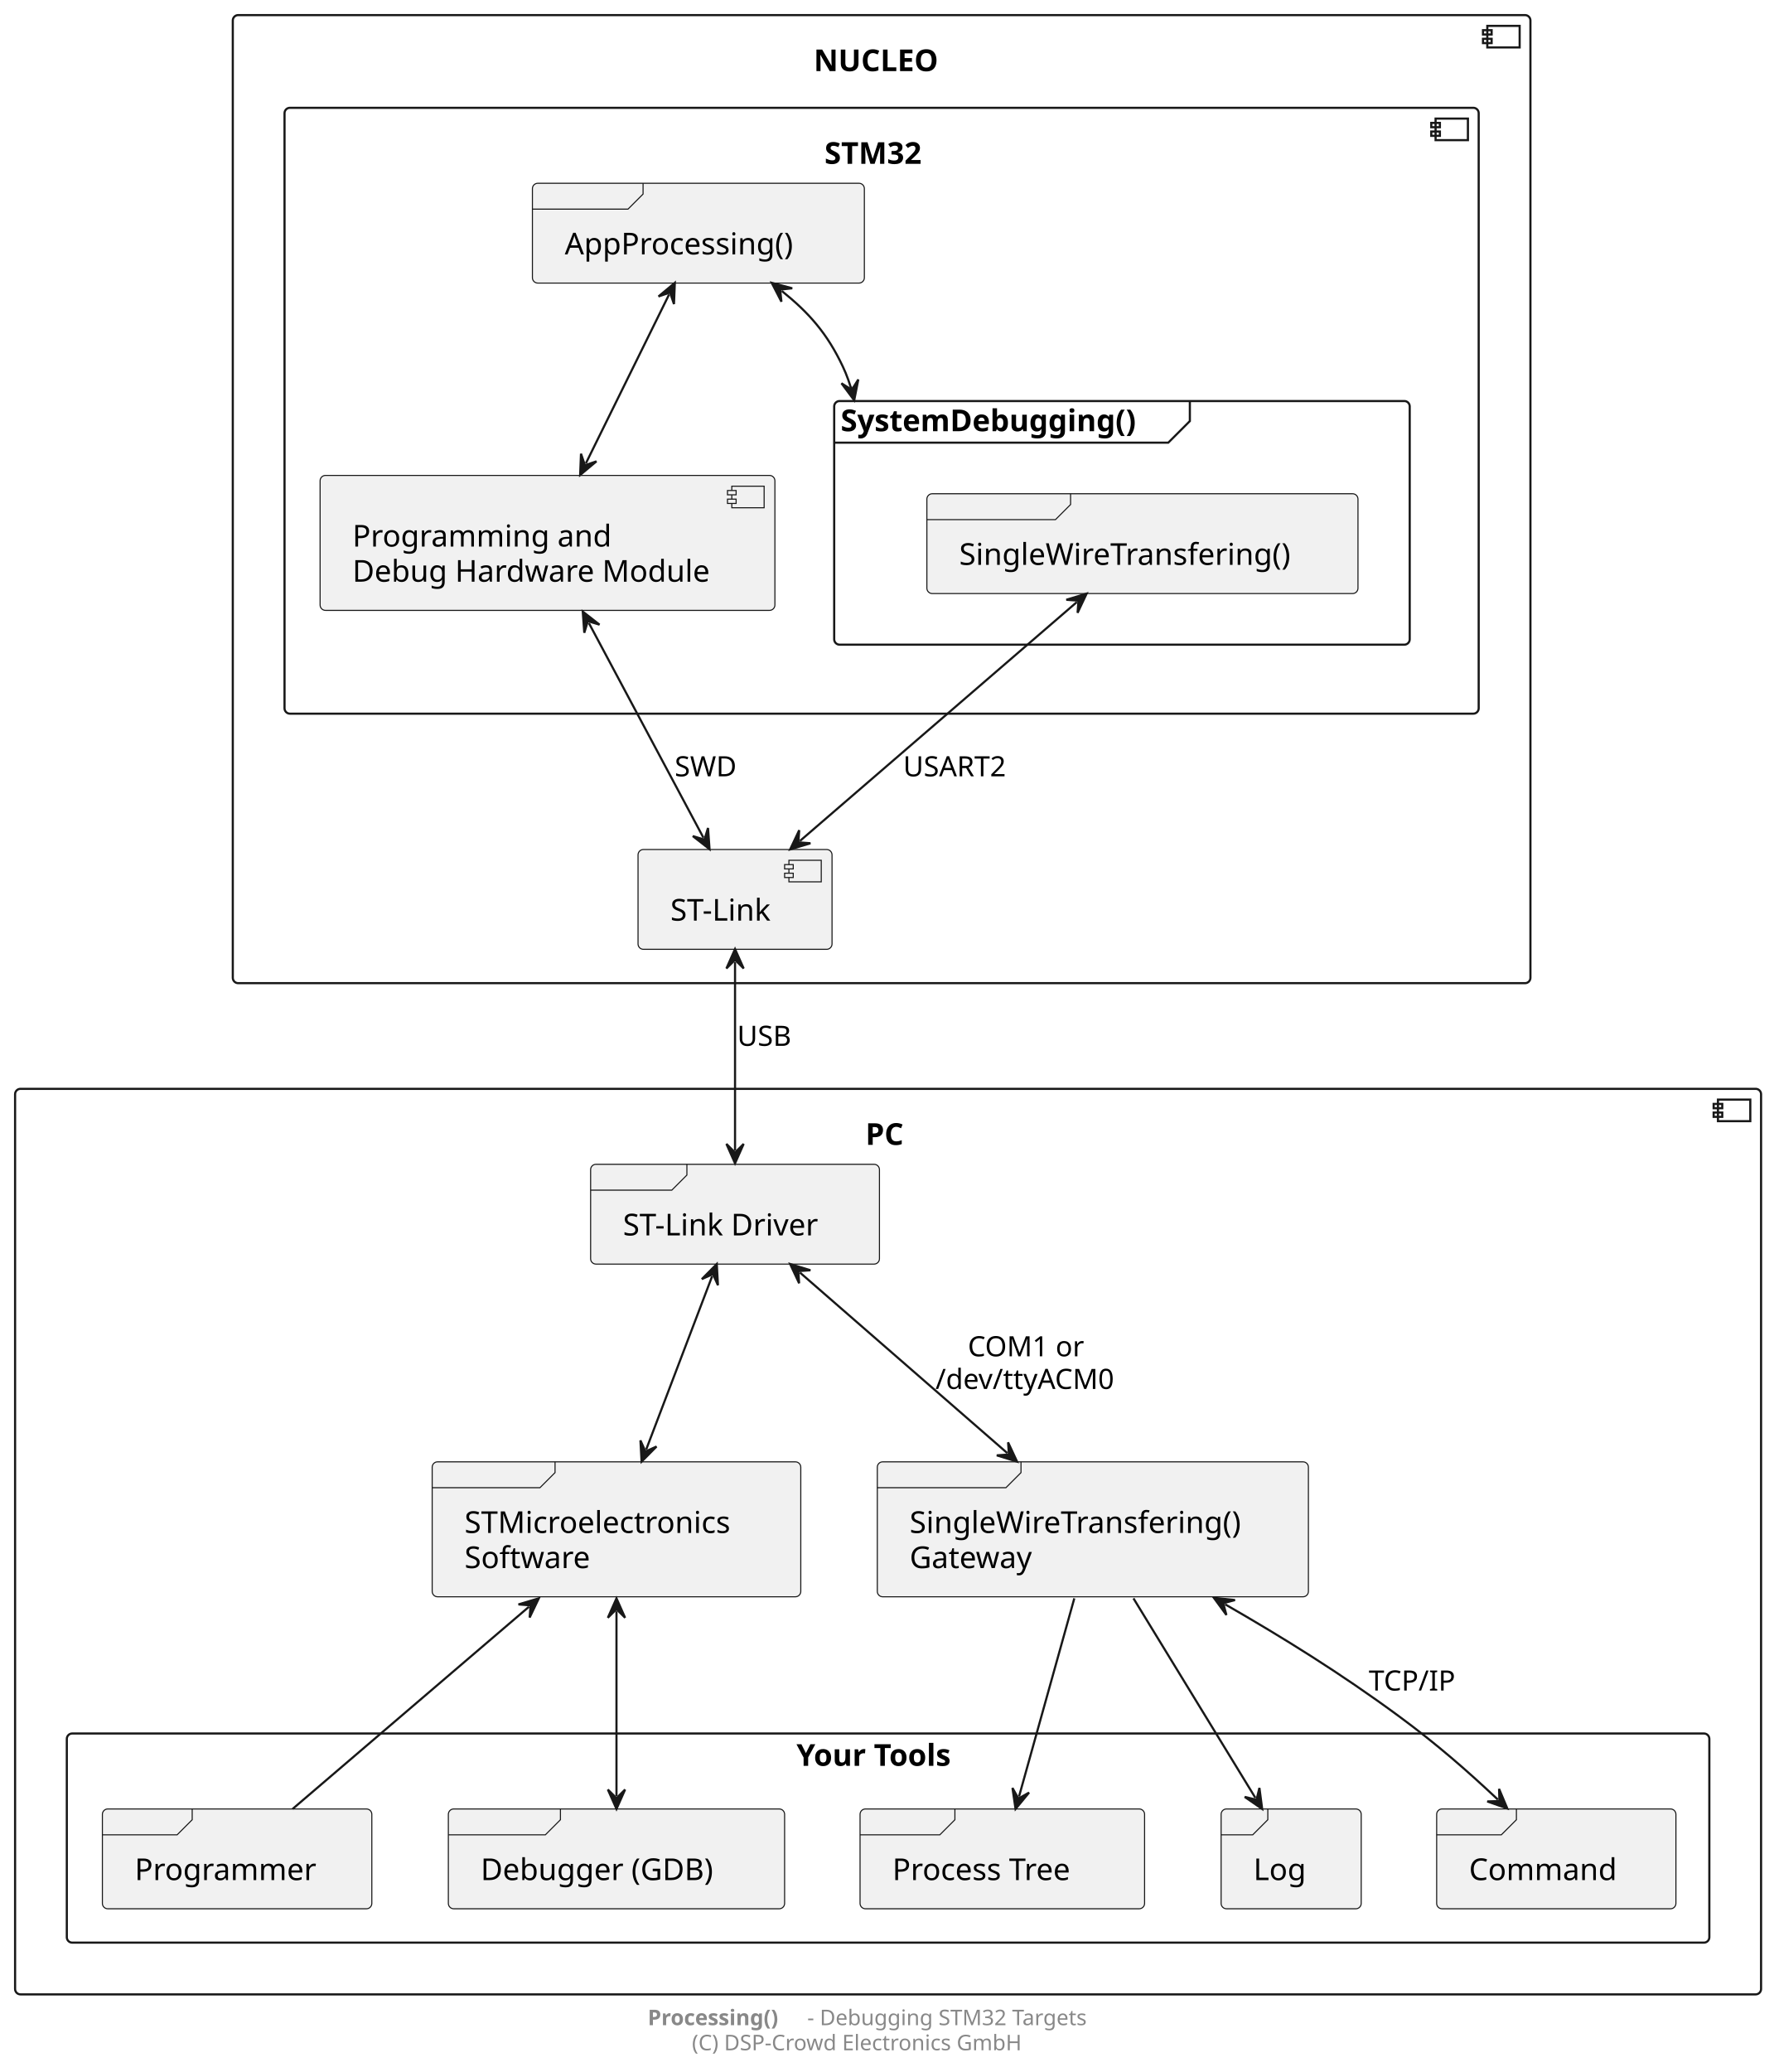
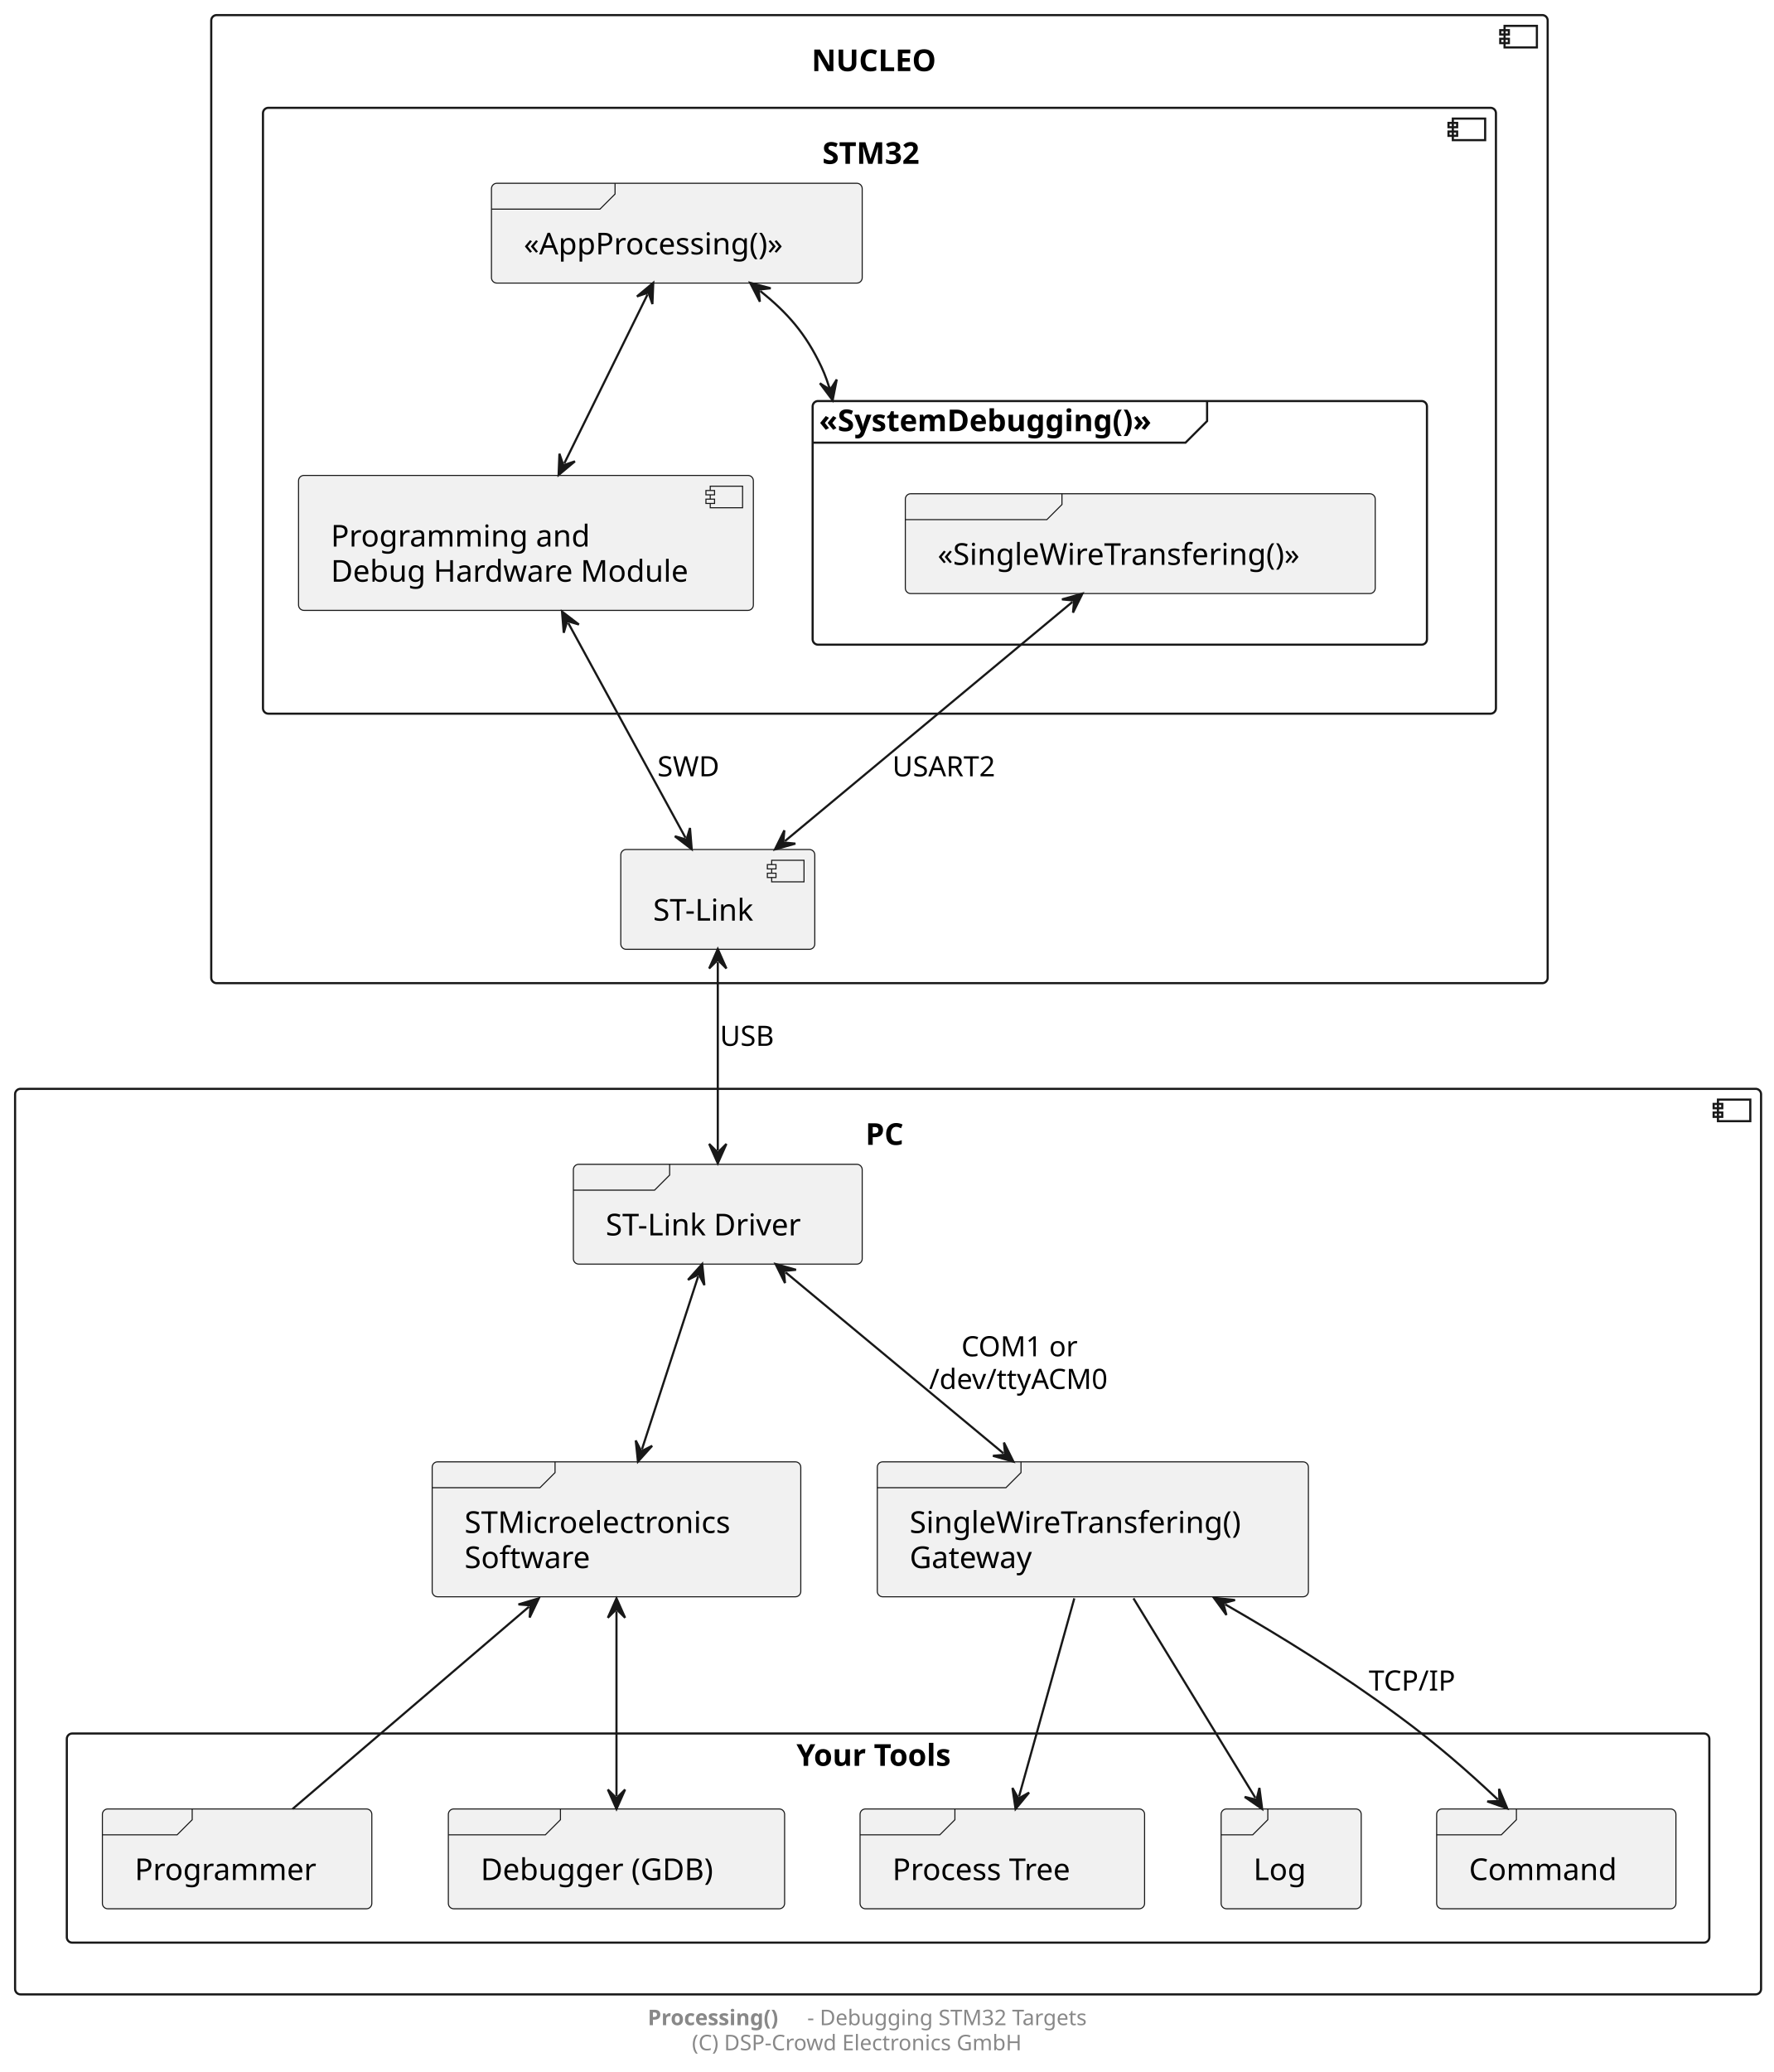
<svg xmlns="http://www.w3.org/2000/svg" contentStyleType="text/css" height="961px" preserveAspectRatio="none" style="width:823px;height:961px;background:#FFFFFF;" version="1.1" viewBox="0 0 823 961" width="823px" zoomAndPan="magnify">
  <defs />
  <g>
    <g id="cluster_pNuc">
-       <rect fill="none" height="449" rx="2.5" ry="2.5" style="stroke:#181818;stroke-width:1.0;" width="602" x="108" y="7" />
-       <rect fill="none" height="10" style="stroke:#181818;stroke-width:1.0;" width="15" x="690" y="12" />
-       <rect fill="none" height="2" style="stroke:#181818;stroke-width:1.0;" width="4" x="688" y="14" />
-       <rect fill="none" height="2" style="stroke:#181818;stroke-width:1.0;" width="4" x="688" y="18" />
-       <text fill="#000000" font-family="sans-serif" font-size="14" font-weight="bold" lengthAdjust="spacing" textLength="63" x="377.5" y="32.995">NUCLEO</text>
+       <rect fill="none" height="449" rx="2.5" ry="2.5" style="stroke:#181818;stroke-width:1.0;" width="620" x="98" y="7" />
+       <rect fill="none" height="10" style="stroke:#181818;stroke-width:1.0;" width="15" x="698" y="12" />
+       <rect fill="none" height="2" style="stroke:#181818;stroke-width:1.0;" width="4" x="696" y="14" />
+       <rect fill="none" height="2" style="stroke:#181818;stroke-width:1.0;" width="4" x="696" y="18" />
+       <text fill="#000000" font-family="sans-serif" font-size="14" font-weight="bold" lengthAdjust="spacing" textLength="63" x="376.5" y="32.995">NUCLEO</text>
    </g>
    <g id="cluster_STM32">
-       <rect fill="none" height="281" rx="2.5" ry="2.5" style="stroke:#181818;stroke-width:1.0;" width="554" x="132" y="50" />
-       <rect fill="none" height="10" style="stroke:#181818;stroke-width:1.0;" width="15" x="666" y="55" />
-       <rect fill="none" height="2" style="stroke:#181818;stroke-width:1.0;" width="4" x="664" y="57" />
-       <rect fill="none" height="2" style="stroke:#181818;stroke-width:1.0;" width="4" x="664" y="61" />
-       <text fill="#000000" font-family="sans-serif" font-size="14" font-weight="bold" lengthAdjust="spacing" textLength="53" x="382.5" y="75.995">STM32</text>
+       <rect fill="none" height="281" rx="2.5" ry="2.5" style="stroke:#181818;stroke-width:1.0;" width="572" x="122" y="50" />
+       <rect fill="none" height="10" style="stroke:#181818;stroke-width:1.0;" width="15" x="674" y="55" />
+       <rect fill="none" height="2" style="stroke:#181818;stroke-width:1.0;" width="4" x="672" y="57" />
+       <rect fill="none" height="2" style="stroke:#181818;stroke-width:1.0;" width="4" x="672" y="61" />
+       <text fill="#000000" font-family="sans-serif" font-size="14" font-weight="bold" lengthAdjust="spacing" textLength="53" x="381.5" y="75.995">STM32</text>
    </g>
    <g id="cluster_pSysDbg">
-       <rect fill="none" height="113" rx="2.5" ry="2.5" style="stroke:#181818;stroke-width:1.0;" width="267" x="387" y="186" />
-       <path d="M552,186 L552,195.297 L542,205.297 L387,205.297 " fill="none" style="stroke:#181818;stroke-width:1.0;" />
-       <text fill="#000000" font-family="sans-serif" font-size="14" font-weight="bold" lengthAdjust="spacing" textLength="155" x="390" y="199.995">SystemDebugging()</text>
+       <rect fill="none" height="113" rx="2.5" ry="2.5" style="stroke:#181818;stroke-width:1.0;" width="285" x="377" y="186" />
+       <path d="M560,186 L560,195.297 L550,205.297 L377,205.297 " fill="none" style="stroke:#181818;stroke-width:1.0;" />
+       <text fill="#000000" font-family="sans-serif" font-size="14" font-weight="bold" lengthAdjust="spacing" textLength="173" x="380" y="199.995">«SystemDebugging()»</text>
    </g>
    <g id="cluster_pPc">
      <rect fill="none" height="420" rx="2.5" ry="2.5" style="stroke:#181818;stroke-width:1.0;" width="810" x="7" y="505" />
      <rect fill="none" height="10" style="stroke:#181818;stroke-width:1.0;" width="15" x="797" y="510" />
      <rect fill="none" height="2" style="stroke:#181818;stroke-width:1.0;" width="4" x="795" y="512" />
      <rect fill="none" height="2" style="stroke:#181818;stroke-width:1.0;" width="4" x="795" y="516" />
      <text fill="#000000" font-family="sans-serif" font-size="14" font-weight="bold" lengthAdjust="spacing" textLength="21" x="401.5" y="530.995">PC</text>
    </g>
    <g id="cluster_pTools">
      <rect fill="none" height="97" rx="2.5" ry="2.5" style="stroke:#181818;stroke-width:1.0;" width="762" x="31" y="804" />
      <text fill="#000000" font-family="sans-serif" font-size="14" font-weight="bold" lengthAdjust="spacing" textLength="85" x="369.5" y="818.995">Your Tools</text>
    </g>
    <g id="elem_pStLink">
-       <rect fill="#F1F1F1" height="46.297" rx="2.5" ry="2.5" style="stroke:#181818;stroke-width:0.5;" width="90" x="296" y="394" />
-       <rect fill="#F1F1F1" height="10" style="stroke:#181818;stroke-width:0.5;" width="15" x="366" y="399" />
-       <rect fill="#F1F1F1" height="2" style="stroke:#181818;stroke-width:0.5;" width="4" x="364" y="401" />
-       <rect fill="#F1F1F1" height="2" style="stroke:#181818;stroke-width:0.5;" width="4" x="364" y="405" />
-       <text fill="#000000" font-family="sans-serif" font-size="14" lengthAdjust="spacing" textLength="50" x="311" y="426.995">ST-Link</text>
+       <rect fill="#F1F1F1" height="46.297" rx="2.5" ry="2.5" style="stroke:#181818;stroke-width:0.5;" width="90" x="288" y="394" />
+       <rect fill="#F1F1F1" height="10" style="stroke:#181818;stroke-width:0.5;" width="15" x="358" y="399" />
+       <rect fill="#F1F1F1" height="2" style="stroke:#181818;stroke-width:0.5;" width="4" x="356" y="401" />
+       <rect fill="#F1F1F1" height="2" style="stroke:#181818;stroke-width:0.5;" width="4" x="356" y="405" />
+       <text fill="#000000" font-family="sans-serif" font-size="14" lengthAdjust="spacing" textLength="50" x="303" y="426.995">ST-Link</text>
    </g>
    <g id="elem_pApp">
-       <rect fill="#F1F1F1" height="46.297" rx="2.5" ry="2.5" style="stroke:#181818;stroke-width:0.5;" width="154" x="247" y="85" />
-       <path d="M298.333,85 L298.333,90 L291.333,97 L247,97 " fill="none" style="stroke:#181818;stroke-width:0.5;" />
-       <text fill="#000000" font-family="sans-serif" font-size="14" lengthAdjust="spacing" textLength="114" x="262" y="117.995">AppProcessing()</text>
+       <rect fill="#F1F1F1" height="46.297" rx="2.5" ry="2.5" style="stroke:#181818;stroke-width:0.5;" width="172" x="228" y="85" />
+       <path d="M285.333,85 L285.333,90 L278.333,97 L228,97 " fill="none" style="stroke:#181818;stroke-width:0.5;" />
+       <text fill="#000000" font-family="sans-serif" font-size="14" lengthAdjust="spacing" textLength="132" x="243" y="117.995">«AppProcessing()»</text>
    </g>
    <g id="elem_pHwDbg">
-       <rect fill="#F1F1F1" height="62.594" rx="2.5" ry="2.5" style="stroke:#181818;stroke-width:0.5;" width="211" x="148.5" y="220.5" />
-       <rect fill="#F1F1F1" height="10" style="stroke:#181818;stroke-width:0.5;" width="15" x="339.5" y="225.5" />
-       <rect fill="#F1F1F1" height="2" style="stroke:#181818;stroke-width:0.5;" width="4" x="337.5" y="227.5" />
-       <rect fill="#F1F1F1" height="2" style="stroke:#181818;stroke-width:0.5;" width="4" x="337.5" y="231.5" />
-       <text fill="#000000" font-family="sans-serif" font-size="14" lengthAdjust="spacing" textLength="122" x="163.5" y="253.495">Programming and</text>
-       <text fill="#000000" font-family="sans-serif" font-size="14" lengthAdjust="spacing" textLength="171" x="163.5" y="269.792">Debug Hardware Module</text>
+       <rect fill="#F1F1F1" height="62.594" rx="2.5" ry="2.5" style="stroke:#181818;stroke-width:0.5;" width="211" x="138.5" y="220.5" />
+       <rect fill="#F1F1F1" height="10" style="stroke:#181818;stroke-width:0.5;" width="15" x="329.5" y="225.5" />
+       <rect fill="#F1F1F1" height="2" style="stroke:#181818;stroke-width:0.5;" width="4" x="327.5" y="227.5" />
+       <rect fill="#F1F1F1" height="2" style="stroke:#181818;stroke-width:0.5;" width="4" x="327.5" y="231.5" />
+       <text fill="#000000" font-family="sans-serif" font-size="14" lengthAdjust="spacing" textLength="122" x="153.5" y="253.495">Programming and</text>
+       <text fill="#000000" font-family="sans-serif" font-size="14" lengthAdjust="spacing" textLength="171" x="153.5" y="269.792">Debug Hardware Module</text>
    </g>
    <g id="elem_pSwt">
-       <rect fill="#F1F1F1" height="46.297" rx="2.5" ry="2.5" style="stroke:#181818;stroke-width:0.5;" width="200" x="430" y="229" />
-       <path d="M496.667,229 L496.667,234 L489.667,241 L430,241 " fill="none" style="stroke:#181818;stroke-width:0.5;" />
-       <text fill="#000000" font-family="sans-serif" font-size="14" lengthAdjust="spacing" textLength="160" x="445" y="261.995">SingleWireTransfering()</text>
+       <rect fill="#F1F1F1" height="46.297" rx="2.5" ry="2.5" style="stroke:#181818;stroke-width:0.5;" width="218" x="420" y="229" />
+       <path d="M492.667,229 L492.667,234 L485.667,241 L420,241 " fill="none" style="stroke:#181818;stroke-width:0.5;" />
+       <text fill="#000000" font-family="sans-serif" font-size="14" lengthAdjust="spacing" textLength="178" x="435" y="261.995">«SingleWireTransfering()»</text>
    </g>
    <g id="elem_pDrv">
-       <rect fill="#F1F1F1" height="46.297" rx="2.5" ry="2.5" style="stroke:#181818;stroke-width:0.5;" width="134" x="274" y="540" />
-       <path d="M318.667,540 L318.667,545 L311.667,552 L274,552 " fill="none" style="stroke:#181818;stroke-width:0.5;" />
-       <text fill="#000000" font-family="sans-serif" font-size="14" lengthAdjust="spacing" textLength="94" x="289" y="572.995">ST-Link Driver</text>
+       <rect fill="#F1F1F1" height="46.297" rx="2.5" ry="2.5" style="stroke:#181818;stroke-width:0.5;" width="134" x="266" y="540" />
+       <path d="M310.667,540 L310.667,545 L303.667,552 L266,552 " fill="none" style="stroke:#181818;stroke-width:0.5;" />
+       <text fill="#000000" font-family="sans-serif" font-size="14" lengthAdjust="spacing" textLength="94" x="281" y="572.995">ST-Link Driver</text>
    </g>
    <g id="elem_pGw">
      <rect fill="#F1F1F1" height="62.594" rx="2.5" ry="2.5" style="stroke:#181818;stroke-width:0.5;" width="200" x="407" y="678" />
      <path d="M473.667,678 L473.667,683 L466.667,690 L407,690 " fill="none" style="stroke:#181818;stroke-width:0.5;" />
      <text fill="#000000" font-family="sans-serif" font-size="14" lengthAdjust="spacing" textLength="160" x="422" y="710.995">SingleWireTransfering()</text>
      <text fill="#000000" font-family="sans-serif" font-size="14" lengthAdjust="spacing" textLength="59" x="422" y="727.292">Gateway</text>
    </g>
    <g id="elem_pStSw">
      <rect fill="#F1F1F1" height="62.594" rx="2.5" ry="2.5" style="stroke:#181818;stroke-width:0.5;" width="171" x="200.5" y="678" />
      <path d="M257.5,678 L257.5,683 L250.5,690 L200.5,690 " fill="none" style="stroke:#181818;stroke-width:0.5;" />
      <text fill="#000000" font-family="sans-serif" font-size="14" lengthAdjust="spacing" textLength="131" x="215.5" y="710.995">STMicroelectronics</text>
      <text fill="#000000" font-family="sans-serif" font-size="14" lengthAdjust="spacing" textLength="60" x="215.5" y="727.292">Software</text>
    </g>
    <g id="elem_pProg">
      <rect fill="#F1F1F1" height="46.297" rx="2.5" ry="2.5" style="stroke:#181818;stroke-width:0.5;" width="125" x="47.5" y="839" />
      <path d="M89.167,839 L89.167,844 L82.167,851 L47.5,851 " fill="none" style="stroke:#181818;stroke-width:0.5;" />
      <text fill="#000000" font-family="sans-serif" font-size="14" lengthAdjust="spacing" textLength="85" x="62.5" y="871.995">Programmer</text>
    </g>
    <g id="elem_pDbg">
      <rect fill="#F1F1F1" height="46.297" rx="2.5" ry="2.5" style="stroke:#181818;stroke-width:0.5;" width="156" x="208" y="839" />
      <path d="M260,839 L260,844 L253,851 L208,851 " fill="none" style="stroke:#181818;stroke-width:0.5;" />
      <text fill="#000000" font-family="sans-serif" font-size="14" lengthAdjust="spacing" textLength="116" x="223" y="871.995">Debugger (GDB)</text>
    </g>
    <g id="elem_pTree">
      <rect fill="#F1F1F1" height="46.297" rx="2.5" ry="2.5" style="stroke:#181818;stroke-width:0.5;" width="132" x="399" y="839" />
      <path d="M443,839 L443,844 L436,851 L399,851 " fill="none" style="stroke:#181818;stroke-width:0.5;" />
      <text fill="#000000" font-family="sans-serif" font-size="14" lengthAdjust="spacing" textLength="92" x="414" y="871.995">Process Tree</text>
    </g>
    <g id="elem_pLog">
      <rect fill="#F1F1F1" height="46.297" rx="2.5" ry="2.5" style="stroke:#181818;stroke-width:0.5;" width="65" x="566.5" y="839" />
      <path d="M588.167,839 L588.167,844 L581.167,851 L566.5,851 " fill="none" style="stroke:#181818;stroke-width:0.5;" />
      <text fill="#000000" font-family="sans-serif" font-size="14" lengthAdjust="spacing" textLength="25" x="581.5" y="871.995">Log</text>
    </g>
    <g id="elem_pCmd">
      <rect fill="#F1F1F1" height="46.297" rx="2.5" ry="2.5" style="stroke:#181818;stroke-width:0.5;" width="111" x="666.5" y="839" />
      <path d="M703.5,839 L703.5,844 L696.5,851 L666.5,851 " fill="none" style="stroke:#181818;stroke-width:0.5;" />
      <text fill="#000000" font-family="sans-serif" font-size="14" lengthAdjust="spacing" textLength="71" x="681.5" y="871.995">Command</text>
    </g>
    <g id="link_pApp_pHwDbg">
-       <path d="M310.407,136.572 C298.607,160.512 285.021,188.058 271.801,214.898 " fill="none" id="pApp-pHwDbg" style="stroke:#181818;stroke-width:1.0;" />
-       <polygon fill="#181818" points="313.06,131.19,305.493,137.494,310.849,135.675,312.669,141.031,313.06,131.19" style="stroke:#181818;stroke-width:1.0;" />
-       <polygon fill="#181818" points="269.15,220.28,276.715,213.974,271.359,215.795,269.538,210.439,269.15,220.28" style="stroke:#181818;stroke-width:1.0;" />
+       <path d="M300.407,136.572 C288.607,160.512 275.021,188.058 261.801,214.898 " fill="none" id="pApp-pHwDbg" style="stroke:#181818;stroke-width:1.0;" />
+       <polygon fill="#181818" points="303.06,131.19,295.493,137.494,300.849,135.675,302.669,141.031,303.06,131.19" style="stroke:#181818;stroke-width:1.0;" />
+       <polygon fill="#181818" points="259.15,220.28,266.715,213.974,261.359,215.795,259.538,210.439,259.15,220.28" style="stroke:#181818;stroke-width:1.0;" />
    </g>
    <g id="link_pApp_pSysDbg">
-       <path d="M362.694,134.942 C375.364,145.143 383.75,154.63 391,170 C392.863,173.947 394.333,178.127 395.478,182.424 C395.764,183.498 394.702,178.728 394.949,179.816 " fill="none" id="pApp-pSysDbg" style="stroke:#181818;stroke-width:1.0;" />
-       <polygon fill="#181818" points="358.02,131.18,362.522,139.94,361.915,134.315,367.539,133.708,358.02,131.18" style="stroke:#181818;stroke-width:1.0;" />
-       <polygon fill="#181818" points="396.277,185.667,398.185,176.004,395.17,180.791,390.384,177.776,396.277,185.667" style="stroke:#181818;stroke-width:1.0;" />
+       <path d="M352.694,134.942 C365.364,145.143 373.75,154.63 381,170 C382.863,173.947 384.333,178.127 385.478,182.424 C385.764,183.498 384.702,178.728 384.949,179.816 " fill="none" id="pApp-pSysDbg" style="stroke:#181818;stroke-width:1.0;" />
+       <polygon fill="#181818" points="348.02,131.18,352.522,139.94,351.915,134.315,357.539,133.708,348.02,131.18" style="stroke:#181818;stroke-width:1.0;" />
+       <polygon fill="#181818" points="386.277,185.667,388.185,176.004,385.17,180.791,380.384,177.776,386.277,185.667" style="stroke:#181818;stroke-width:1.0;" />
    </g>
    <g id="link_pSwt_pStLink">
-       <path d="M499.576,279.239 C463.376,310.459 407.144,358.962 371.114,390.032 " fill="none" id="pSwt-pStLink" style="stroke:#181818;stroke-width:1.0;" />
-       <polygon fill="#181818" points="504.12,275.32,494.692,278.169,500.334,278.586,499.917,284.227,504.12,275.32" style="stroke:#181818;stroke-width:1.0;" />
-       <polygon fill="#181818" points="366.57,393.95,375.998,391.102,370.356,390.685,370.774,385.043,366.57,393.95" style="stroke:#181818;stroke-width:1.0;" />
-       <text fill="#000000" font-family="sans-serif" font-size="13" lengthAdjust="spacing" textLength="51" x="419" y="360.067">USART2</text>
+       <path d="M497.547,279.156 C460.007,310.377 401.493,359.043 364.133,390.113 " fill="none" id="pSwt-pStLink" style="stroke:#181818;stroke-width:1.0;" />
+       <polygon fill="#181818" points="502.16,275.32,492.683,277.999,498.316,278.517,497.798,284.15,502.16,275.32" style="stroke:#181818;stroke-width:1.0;" />
+       <polygon fill="#181818" points="359.52,393.95,368.997,391.271,363.364,390.753,363.882,385.12,359.52,393.95" style="stroke:#181818;stroke-width:1.0;" />
+       <text fill="#000000" font-family="sans-serif" font-size="13" lengthAdjust="spacing" textLength="51" x="414" y="360.067">USART2</text>
    </g>
    <g id="link_pHwDbg_pStLink">
-       <path d="M273.185,288.953 C290.315,321.043 311.145,360.067 326.345,388.547 " fill="none" id="pHwDbg-pStLink" style="stroke:#181818;stroke-width:1.0;" />
-       <polygon fill="#181818" points="270.36,283.66,271.07,293.483,272.715,288.071,278.127,289.716,270.36,283.66" style="stroke:#181818;stroke-width:1.0;" />
-       <polygon fill="#181818" points="329.17,393.84,328.461,384.017,326.816,389.429,321.404,387.783,329.17,393.84" style="stroke:#181818;stroke-width:1.0;" />
-       <text fill="#000000" font-family="sans-serif" font-size="13" lengthAdjust="spacing" textLength="30" x="313" y="360.067">SWD</text>
+       <path d="M263.615,288.926 C281.135,321.016 302.475,360.094 318.025,388.574 " fill="none" id="pHwDbg-pStLink" style="stroke:#181818;stroke-width:1.0;" />
+       <polygon fill="#181818" points="260.74,283.66,261.542,293.476,263.136,288.048,268.564,289.643,260.74,283.66" style="stroke:#181818;stroke-width:1.0;" />
+       <polygon fill="#181818" points="320.9,393.84,320.098,384.024,318.504,389.452,313.076,387.858,320.9,393.84" style="stroke:#181818;stroke-width:1.0;" />
+       <text fill="#000000" font-family="sans-serif" font-size="13" lengthAdjust="spacing" textLength="30" x="305" y="360.067">SWD</text>
    </g>
    <g id="link_pDrv_pStSw">
-       <path d="M330.396,591.868 C321.056,616.408 310.235,644.833 299.785,672.283 " fill="none" id="pDrv-pStSw" style="stroke:#181818;stroke-width:1.0;" />
-       <polygon fill="#181818" points="332.53,586.26,325.59,593.249,330.751,590.933,333.067,596.094,332.53,586.26" style="stroke:#181818;stroke-width:1.0;" />
-       <polygon fill="#181818" points="297.65,677.89,304.59,670.902,299.429,673.217,297.114,668.056,297.65,677.89" style="stroke:#181818;stroke-width:1.0;" />
+       <path d="M323.904,591.966 C315.925,616.506 306.746,644.734 297.816,672.184 " fill="none" id="pDrv-pStSw" style="stroke:#181818;stroke-width:1.0;" />
+       <polygon fill="#181818" points="325.76,586.26,319.173,593.582,324.214,591.015,326.781,596.056,325.76,586.26" style="stroke:#181818;stroke-width:1.0;" />
+       <polygon fill="#181818" points="295.96,677.89,302.548,670.569,297.507,673.135,294.94,668.094,295.96,677.89" style="stroke:#181818;stroke-width:1.0;" />
    </g>
    <g id="link_pDrv_pGw">
-       <path d="M371.096,590.199 C399.296,614.739 435.774,646.501 467.314,673.951 " fill="none" id="pDrv-pGw" style="stroke:#181818;stroke-width:1.0;" />
-       <polygon fill="#181818" points="366.57,586.26,370.733,595.186,370.342,589.542,375.985,589.151,366.57,586.26" style="stroke:#181818;stroke-width:1.0;" />
-       <polygon fill="#181818" points="471.84,677.89,467.677,668.964,468.068,674.607,462.425,674.999,471.84,677.89" style="stroke:#181818;stroke-width:1.0;" />
-       <text fill="#000000" font-family="sans-serif" font-size="13" lengthAdjust="spacing" textLength="55" x="449" y="629.067">COM1 or</text>
-       <text fill="#000000" font-family="sans-serif" font-size="13" lengthAdjust="spacing" textLength="85" x="434" y="644.2">/dev/ttyACM0</text>
+       <path d="M364.426,590.093 C393.976,614.633 432.464,646.607 465.524,674.057 " fill="none" id="pDrv-pGw" style="stroke:#181818;stroke-width:1.0;" />
+       <polygon fill="#181818" points="359.81,586.26,364.178,595.087,363.656,589.454,369.289,588.933,359.81,586.26" style="stroke:#181818;stroke-width:1.0;" />
+       <polygon fill="#181818" points="470.14,677.89,465.771,669.063,466.293,674.696,460.661,675.218,470.14,677.89" style="stroke:#181818;stroke-width:1.0;" />
+       <text fill="#000000" font-family="sans-serif" font-size="13" lengthAdjust="spacing" textLength="55" x="446" y="629.067">COM1 or</text>
+       <text fill="#000000" font-family="sans-serif" font-size="13" lengthAdjust="spacing" textLength="85" x="431" y="644.2">/dev/ttyACM0</text>
    </g>
    <g id="link_pGw_pTree">
      <path d="M498.4,741.32 C490.29,770.39 479.942,807.451 472.752,833.221 " fill="none" id="pGw-to-pTree" style="stroke:#181818;stroke-width:1.0;" />
      <polygon fill="#181818" points="471.14,839,477.411,831.406,472.484,834.184,469.706,829.256,471.14,839" style="stroke:#181818;stroke-width:1.0;" />
    </g>
    <g id="link_pGw_pLog">
      <path d="M525.84,741.32 C543.61,770.39 566.671,808.111 582.421,833.88 " fill="none" id="pGw-to-pLog" style="stroke:#181818;stroke-width:1.0;" />
      <polygon fill="#181818" points="585.55,839,584.27,829.235,582.942,834.734,577.444,833.407,585.55,839" style="stroke:#181818;stroke-width:1.0;" />
    </g>
    <g id="link_pGw_pCmd">
      <path d="M568.352,744.079 C595.102,759.449 621.89,776.04 649,796 C666.76,809.08 680.939,821.529 694.899,834.659 " fill="none" id="pGw-pCmd" style="stroke:#181818;stroke-width:1.0;" />
      <polygon fill="#181818" points="563.15,741.09,568.961,749.042,567.485,743.581,572.946,742.106,563.15,741.09" style="stroke:#181818;stroke-width:1.0;" />
      <polygon fill="#181818" points="699.27,838.77,695.455,829.69,695.628,835.344,689.974,835.518,699.27,838.77" style="stroke:#181818;stroke-width:1.0;" />
      <text fill="#000000" font-family="sans-serif" font-size="13" lengthAdjust="spacing" textLength="39" x="635" y="784.067">TCP/IP</text>
    </g>
    <g id="link_pStSw_pProg">
      <path d="M245.4,745.22 C211.41,774.29 165.86,813.23 135.73,839 " fill="none" id="pStSw-backto-pProg" style="stroke:#181818;stroke-width:1.0;" />
      <polygon fill="#181818" points="249.96,741.32,240.52,744.13,246.16,744.57,245.72,750.21,249.96,741.32" style="stroke:#181818;stroke-width:1.0;" />
    </g>
    <g id="link_pStSw_pDbg">
      <path d="M286,747.32 C286,776.39 286,807.23 286,833 " fill="none" id="pStSw-pDbg" style="stroke:#181818;stroke-width:1.0;" />
      <polygon fill="#181818" points="286,741.32,282,750.32,286,746.32,290,750.32,286,741.32" style="stroke:#181818;stroke-width:1.0;" />
      <polygon fill="#181818" points="286,839,290,830,286,834,282,830,286,839" style="stroke:#181818;stroke-width:1.0;" />
    </g>
    <g id="link_pStLink_pDrv">
-       <path d="M341,446.18 C341,473.17 341,506.45 341,533.55 " fill="none" id="pStLink-pDrv" style="stroke:#181818;stroke-width:1.0;" />
-       <polygon fill="#181818" points="341,440.18,337,449.18,341,445.18,345,449.18,341,440.18" style="stroke:#181818;stroke-width:1.0;" />
-       <polygon fill="#181818" points="341,539.55,345,530.55,341,534.55,337,530.55,341,539.55" style="stroke:#181818;stroke-width:1.0;" />
-       <text fill="#000000" font-family="sans-serif" font-size="13" lengthAdjust="spacing" textLength="28" x="342" y="485.067">USB</text>
+       <path d="M333,446.18 C333,473.17 333,506.45 333,533.55 " fill="none" id="pStLink-pDrv" style="stroke:#181818;stroke-width:1.0;" />
+       <polygon fill="#181818" points="333,440.18,329,449.18,333,445.18,337,449.18,333,440.18" style="stroke:#181818;stroke-width:1.0;" />
+       <polygon fill="#181818" points="333,539.55,337,530.55,333,534.55,329,530.55,333,539.55" style="stroke:#181818;stroke-width:1.0;" />
+       <text fill="#000000" font-family="sans-serif" font-size="13" lengthAdjust="spacing" textLength="28" x="334" y="485.067">USB</text>
    </g>
    <text fill="#888888" font-family="sans-serif" font-size="10" font-weight="bold" lengthAdjust="spacing" textLength="71" x="300.5" y="939.282">Processing()</text>
    <text fill="#888888" font-family="sans-serif" font-size="10" lengthAdjust="spacing" textLength="134" x="374.5" y="939.282">- Debugging STM32 Targets</text>
    <text fill="#888888" font-family="sans-serif" font-size="10" lengthAdjust="spacing" textLength="167" x="321" y="950.923">(C) DSP-Crowd Electronics GmbH</text>
  </g>
</svg>
